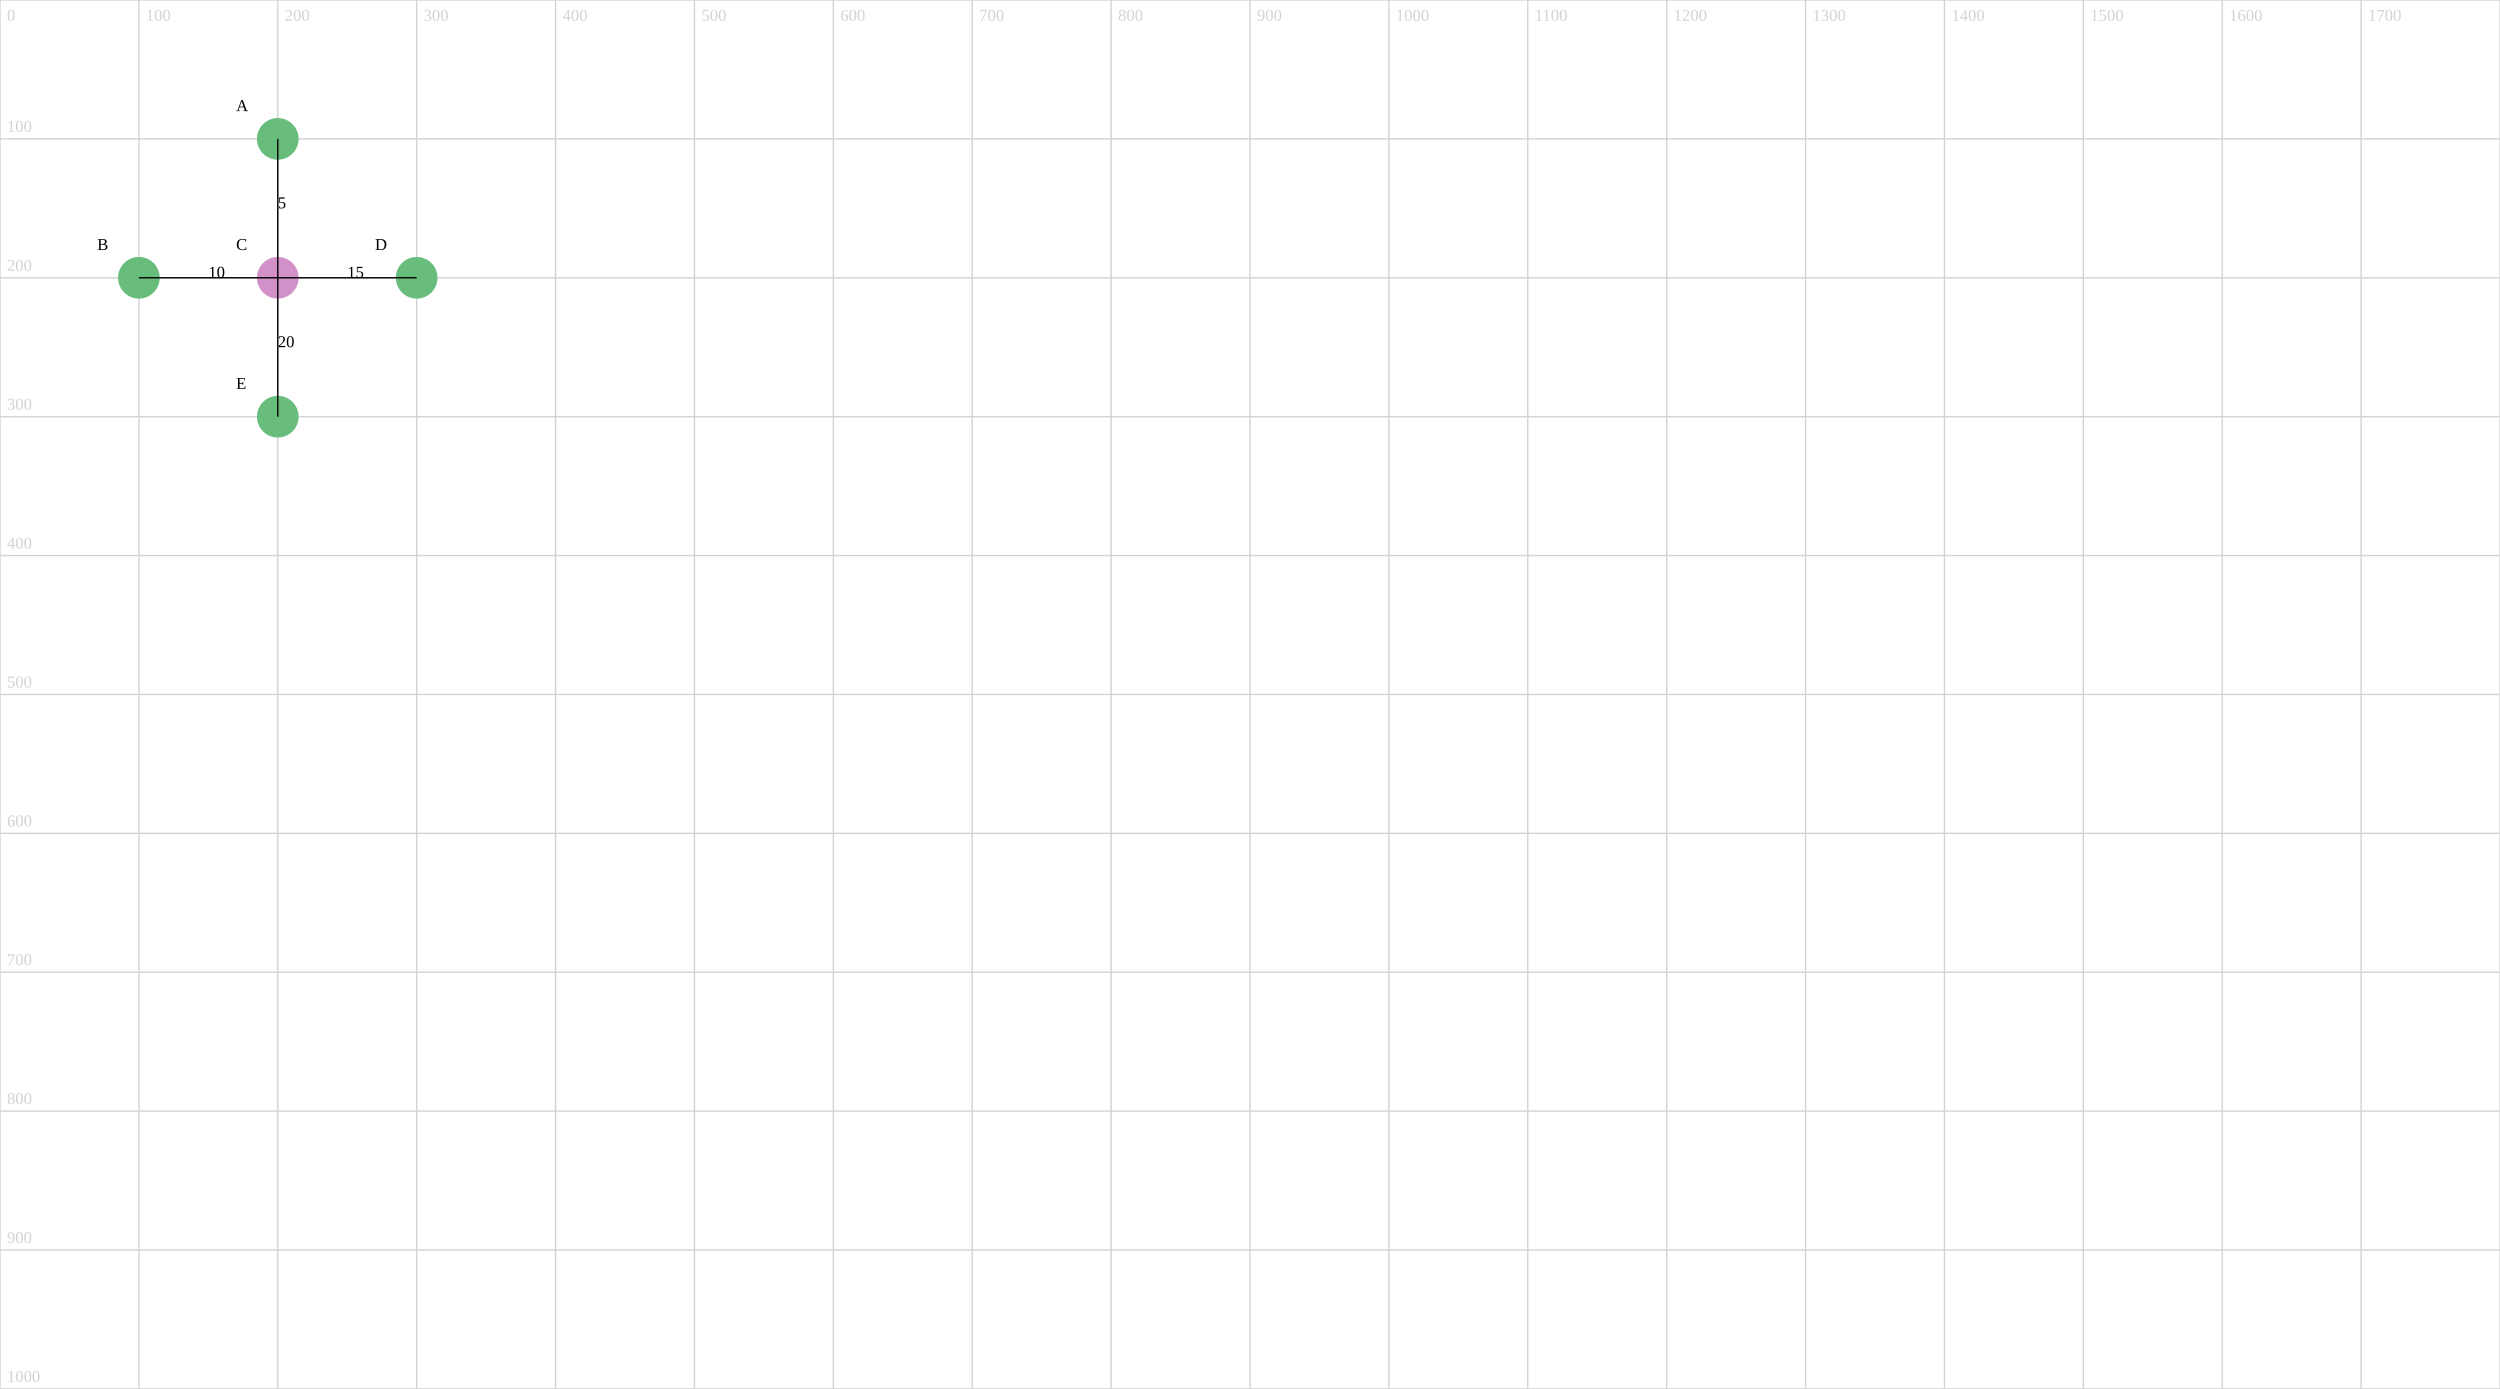
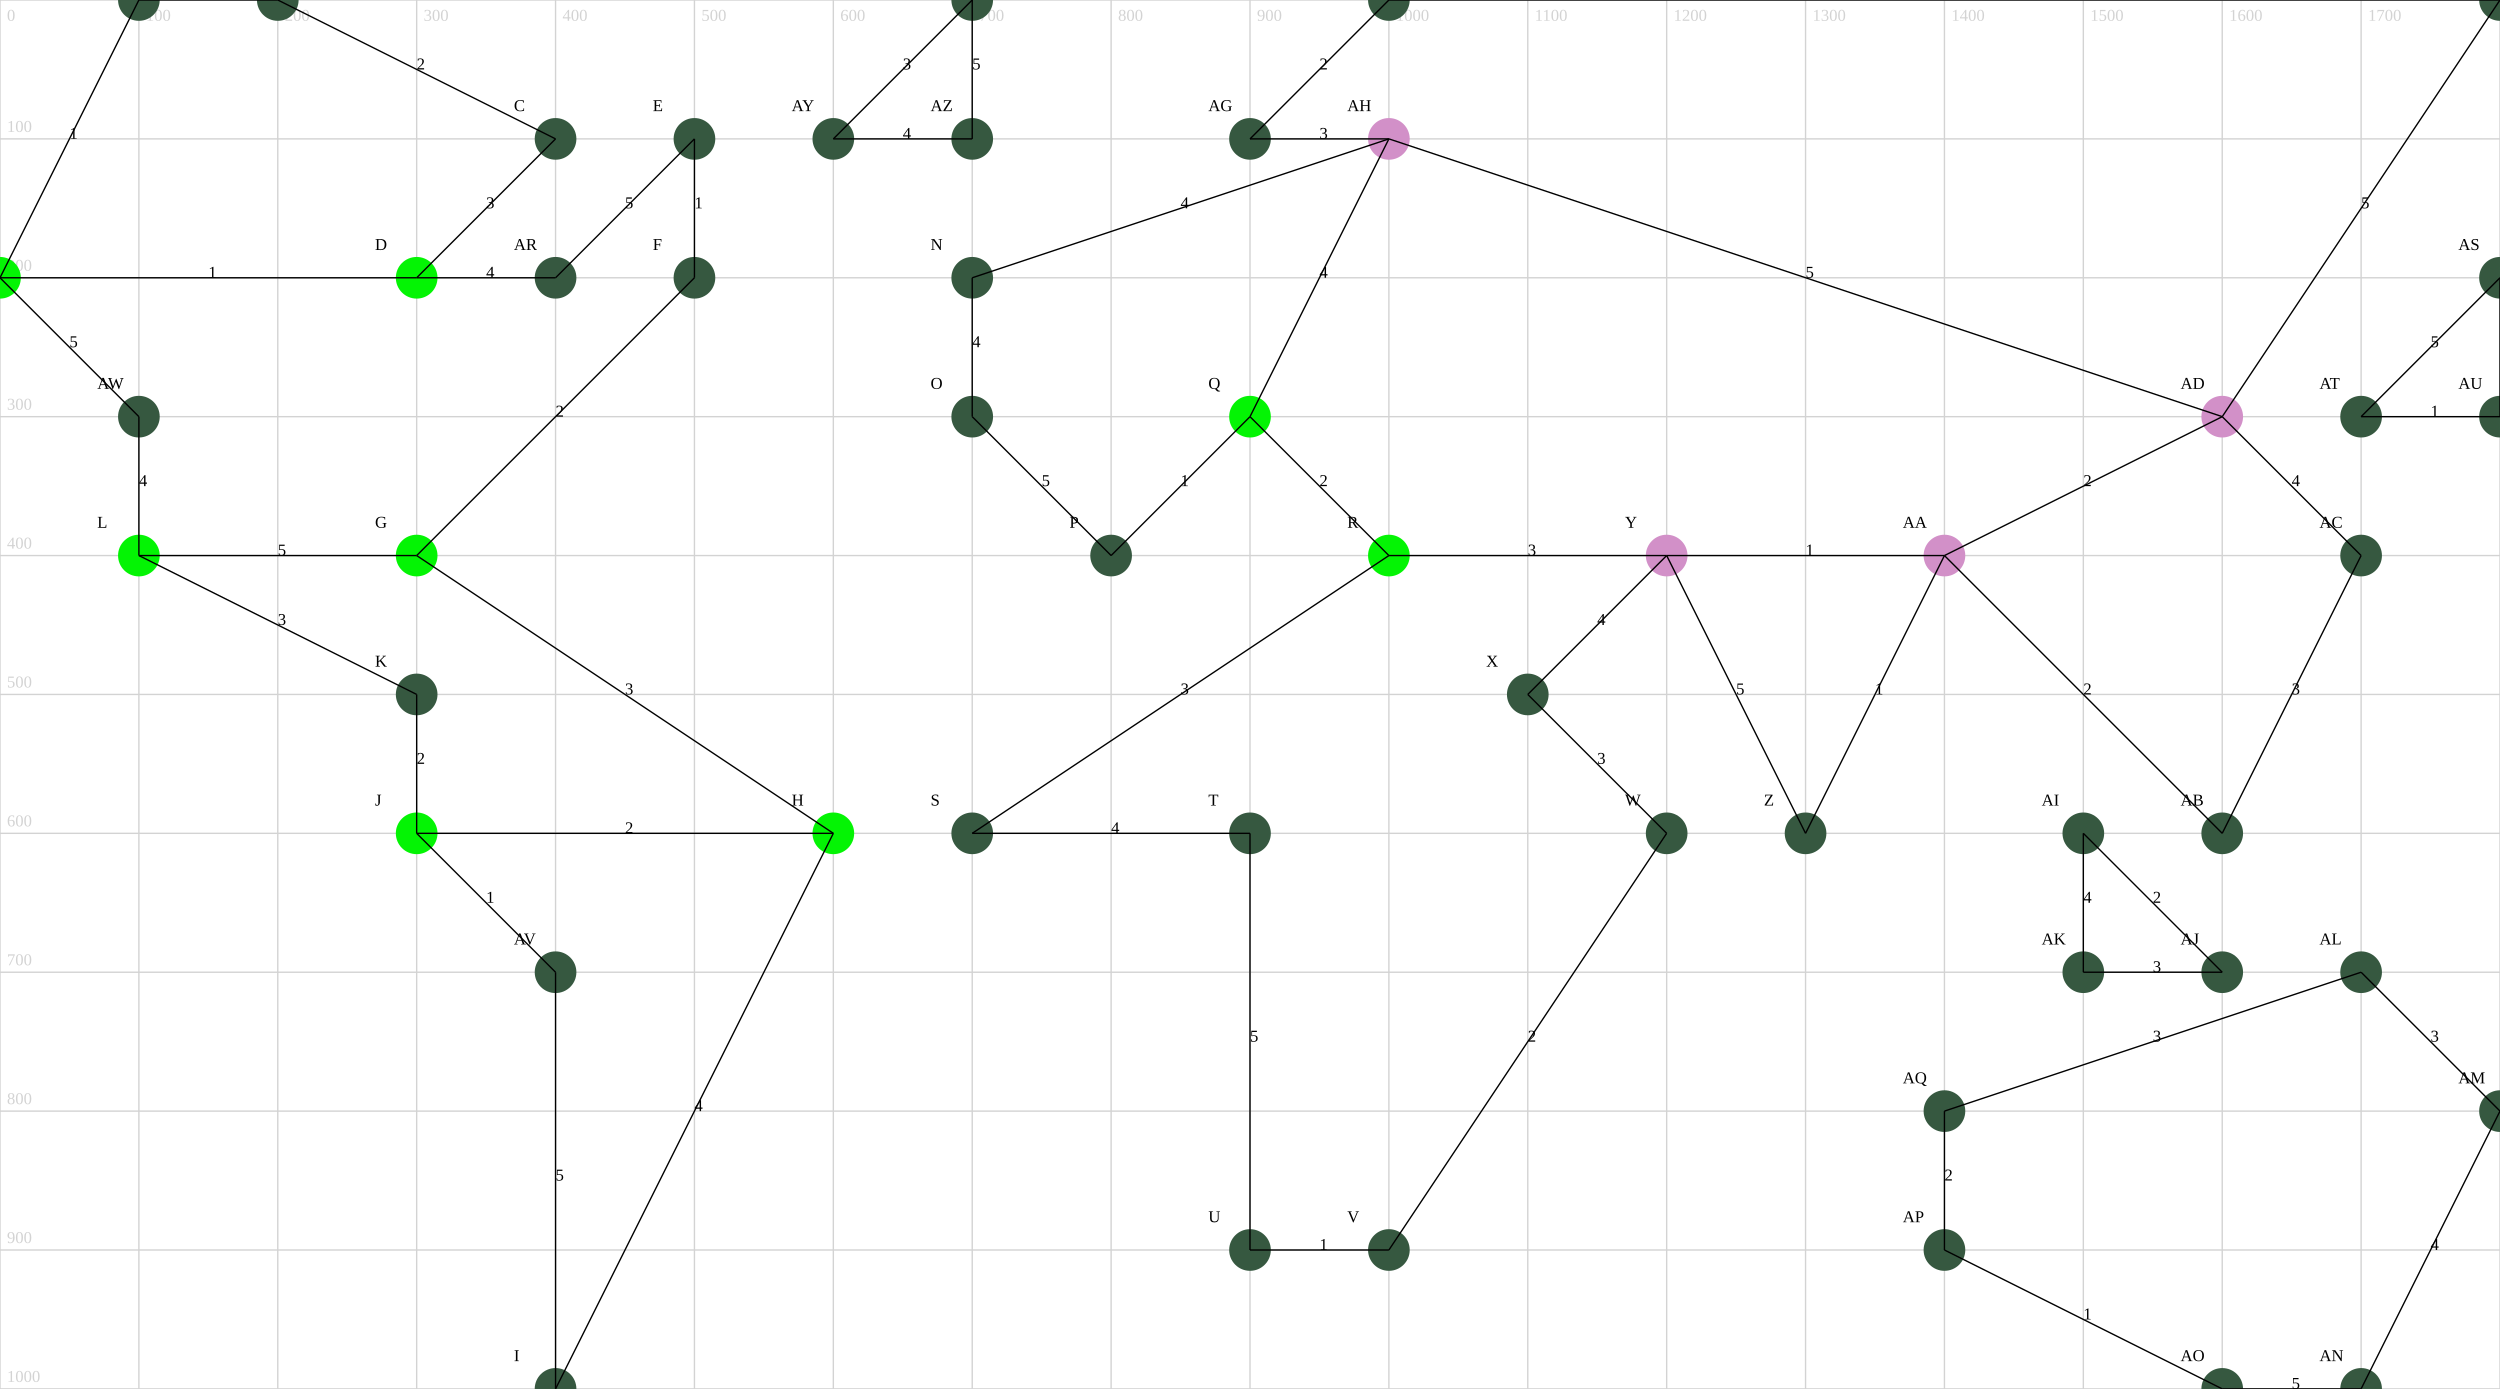
<svg xmlns="http://www.w3.org/2000/svg" version="1.1" width="1800" height="1000">
  <line x1="0" y1="0" x2="1800" y2="0" stroke="lightgrey" />
  <text x="5" y="-5" fill="lightgrey">0</text>
  <line x1="0" y1="100" x2="1800" y2="100" stroke="lightgrey" />
  <text x="5" y="95" fill="lightgrey">100</text>
  <line x1="0" y1="200" x2="1800" y2="200" stroke="lightgrey" />
  <text x="5" y="195" fill="lightgrey">200</text>
  <line x1="0" y1="300" x2="1800" y2="300" stroke="lightgrey" />
  <text x="5" y="295" fill="lightgrey">300</text>
  <line x1="0" y1="400" x2="1800" y2="400" stroke="lightgrey" />
  <text x="5" y="395" fill="lightgrey">400</text>
  <line x1="0" y1="500" x2="1800" y2="500" stroke="lightgrey" />
  <text x="5" y="495" fill="lightgrey">500</text>
  <line x1="0" y1="600" x2="1800" y2="600" stroke="lightgrey" />
  <text x="5" y="595" fill="lightgrey">600</text>
  <line x1="0" y1="700" x2="1800" y2="700" stroke="lightgrey" />
  <text x="5" y="695" fill="lightgrey">700</text>
  <line x1="0" y1="800" x2="1800" y2="800" stroke="lightgrey" />
  <text x="5" y="795" fill="lightgrey">800</text>
  <line x1="0" y1="900" x2="1800" y2="900" stroke="lightgrey" />
  <text x="5" y="895" fill="lightgrey">900</text>
  <line x1="0" y1="1000" x2="1800" y2="1000" stroke="lightgrey" />
  <text x="5" y="995" fill="lightgrey">1000</text>
  <line x1="0" y1="0" x2="0" y2="1000" stroke="lightgrey" />
  <text x="5" y="15" fill="lightgrey">0</text>
  <line x1="100" y1="0" x2="100" y2="1000" stroke="lightgrey" />
  <text x="105" y="15" fill="lightgrey">100</text>
  <line x1="200" y1="0" x2="200" y2="1000" stroke="lightgrey" />
  <text x="205" y="15" fill="lightgrey">200</text>
  <line x1="300" y1="0" x2="300" y2="1000" stroke="lightgrey" />
  <text x="305" y="15" fill="lightgrey">300</text>
  <line x1="400" y1="0" x2="400" y2="1000" stroke="lightgrey" />
  <text x="405" y="15" fill="lightgrey">400</text>
  <line x1="500" y1="0" x2="500" y2="1000" stroke="lightgrey" />
  <text x="505" y="15" fill="lightgrey">500</text>
  <line x1="600" y1="0" x2="600" y2="1000" stroke="lightgrey" />
  <text x="605" y="15" fill="lightgrey">600</text>
  <line x1="700" y1="0" x2="700" y2="1000" stroke="lightgrey" />
  <text x="705" y="15" fill="lightgrey">700</text>
  <line x1="800" y1="0" x2="800" y2="1000" stroke="lightgrey" />
  <text x="805" y="15" fill="lightgrey">800</text>
  <line x1="900" y1="0" x2="900" y2="1000" stroke="lightgrey" />
  <text x="905" y="15" fill="lightgrey">900</text>
  <line x1="1000" y1="0" x2="1000" y2="1000" stroke="lightgrey" />
  <text x="1005" y="15" fill="lightgrey">1000</text>
  <line x1="1100" y1="0" x2="1100" y2="1000" stroke="lightgrey" />
  <text x="1105" y="15" fill="lightgrey">1100</text>
  <line x1="1200" y1="0" x2="1200" y2="1000" stroke="lightgrey" />
  <text x="1205" y="15" fill="lightgrey">1200</text>
  <line x1="1300" y1="0" x2="1300" y2="1000" stroke="lightgrey" />
  <text x="1305" y="15" fill="lightgrey">1300</text>
  <line x1="1400" y1="0" x2="1400" y2="1000" stroke="lightgrey" />
  <text x="1405" y="15" fill="lightgrey">1400</text>
  <line x1="1500" y1="0" x2="1500" y2="1000" stroke="lightgrey" />
  <text x="1505" y="15" fill="lightgrey">1500</text>
  <line x1="1600" y1="0" x2="1600" y2="1000" stroke="lightgrey" />
  <text x="1605" y="15" fill="lightgrey">1600</text>
  <line x1="1700" y1="0" x2="1700" y2="1000" stroke="lightgrey" />
  <text x="1705" y="15" fill="lightgrey">1700</text>
  <line x1="1800" y1="0" x2="1800" y2="1000" stroke="lightgrey" />
  <text x="1805" y="15" fill="lightgrey">1800</text>
-   <circle cx="200" cy="100" r="15" fill="rgb(104,188,124)" />
-   <text x="170" y="80" fill="rgb(0,0,0)">A</text>
-   <circle cx="100" cy="200" r="15" fill="rgb(104,188,124)" />
-   <text x="70" y="180" fill="rgb(0,0,0)">B</text>
-   <circle cx="200" cy="200" r="15" fill="rgb(210,144,200)" />
-   <text x="170" y="180" fill="rgb(0,0,0)">C</text>
-   <circle cx="300" cy="200" r="15" fill="rgb(104,188,124)" />
+   <circle cx="100" cy="0" r="15" fill="rgb(54,88,64)" />
+   <text x="70" y="-20" fill="rgb(0,0,0)">A</text>
+   <circle cx="200" cy="0" r="15" fill="rgb(54,88,64)" />
+   <text x="170" y="-20" fill="rgb(0,0,0)">B</text>
+   <circle cx="400" cy="100" r="15" fill="rgb(54,88,64)" />
+   <text x="370" y="80" fill="rgb(0,0,0)">C</text>
+   <circle cx="300" cy="200" r="15" fill="rgb(4,244,4)" />
  <text x="270" y="180" fill="rgb(0,0,0)">D</text>
-   <circle cx="200" cy="300" r="15" fill="rgb(104,188,124)" />
-   <text x="170" y="280" fill="rgb(0,0,0)">E</text>
-   <line x1="200" y1="100" x2="200" y2="200" stroke="rgb(0,0,0)" />
-   <text x="200" y="150" fill="rgb(0,0,0)">5</text>
-   <line x1="100" y1="200" x2="200" y2="200" stroke="rgb(0,0,0)" />
-   <text x="150" y="200" fill="rgb(0,0,0)">10</text>
-   <line x1="200" y1="200" x2="300" y2="200" stroke="rgb(0,0,0)" />
-   <text x="250" y="200" fill="rgb(0,0,0)">15</text>
-   <line x1="200" y1="200" x2="200" y2="300" stroke="rgb(0,0,0)" />
-   <text x="200" y="250" fill="rgb(0,0,0)">20</text>
+   <circle cx="500" cy="100" r="15" fill="rgb(54,88,64)" />
+   <text x="470" y="80" fill="rgb(0,0,0)">E</text>
+   <circle cx="500" cy="200" r="15" fill="rgb(54,88,64)" />
+   <text x="470" y="180" fill="rgb(0,0,0)">F</text>
+   <circle cx="300" cy="400" r="15" fill="rgb(4,244,4)" />
+   <text x="270" y="380" fill="rgb(0,0,0)">G</text>
+   <circle cx="600" cy="600" r="15" fill="rgb(4,244,4)" />
+   <text x="570" y="580" fill="rgb(0,0,0)">H</text>
+   <circle cx="400" cy="1000" r="15" fill="rgb(54,88,64)" />
+   <text x="370" y="980" fill="rgb(0,0,0)">I</text>
+   <circle cx="300" cy="600" r="15" fill="rgb(4,244,4)" />
+   <text x="270" y="580" fill="rgb(0,0,0)">J</text>
+   <circle cx="300" cy="500" r="15" fill="rgb(54,88,64)" />
+   <text x="270" y="480" fill="rgb(0,0,0)">K</text>
+   <circle cx="100" cy="400" r="15" fill="rgb(4,244,4)" />
+   <text x="70" y="380" fill="rgb(0,0,0)">L</text>
+   <circle cx="0" cy="200" r="15" fill="rgb(4,244,4)" />
+   <text x="-30" y="180" fill="rgb(0,0,0)">M</text>
+   <circle cx="700" cy="200" r="15" fill="rgb(54,88,64)" />
+   <text x="670" y="180" fill="rgb(0,0,0)">N</text>
+   <circle cx="700" cy="300" r="15" fill="rgb(54,88,64)" />
+   <text x="670" y="280" fill="rgb(0,0,0)">O</text>
+   <circle cx="800" cy="400" r="15" fill="rgb(54,88,64)" />
+   <text x="770" y="380" fill="rgb(0,0,0)">P</text>
+   <circle cx="900" cy="300" r="15" fill="rgb(4,244,4)" />
+   <text x="870" y="280" fill="rgb(0,0,0)">Q</text>
+   <circle cx="1000" cy="400" r="15" fill="rgb(4,244,4)" />
+   <text x="970" y="380" fill="rgb(0,0,0)">R</text>
+   <circle cx="700" cy="600" r="15" fill="rgb(54,88,64)" />
+   <text x="670" y="580" fill="rgb(0,0,0)">S</text>
+   <circle cx="900" cy="600" r="15" fill="rgb(54,88,64)" />
+   <text x="870" y="580" fill="rgb(0,0,0)">T</text>
+   <circle cx="900" cy="900" r="15" fill="rgb(54,88,64)" />
+   <text x="870" y="880" fill="rgb(0,0,0)">U</text>
+   <circle cx="1000" cy="900" r="15" fill="rgb(54,88,64)" />
+   <text x="970" y="880" fill="rgb(0,0,0)">V</text>
+   <circle cx="1200" cy="600" r="15" fill="rgb(54,88,64)" />
+   <text x="1170" y="580" fill="rgb(0,0,0)">W</text>
+   <circle cx="1100" cy="500" r="15" fill="rgb(54,88,64)" />
+   <text x="1070" y="480" fill="rgb(0,0,0)">X</text>
+   <circle cx="1200" cy="400" r="15" fill="rgb(210,144,200)" />
+   <text x="1170" y="380" fill="rgb(0,0,0)">Y</text>
+   <circle cx="1300" cy="600" r="15" fill="rgb(54,88,64)" />
+   <text x="1270" y="580" fill="rgb(0,0,0)">Z</text>
+   <circle cx="1400" cy="400" r="15" fill="rgb(210,144,200)" />
+   <text x="1370" y="380" fill="rgb(0,0,0)">AA</text>
+   <circle cx="1600" cy="600" r="15" fill="rgb(54,88,64)" />
+   <text x="1570" y="580" fill="rgb(0,0,0)">AB</text>
+   <circle cx="1700" cy="400" r="15" fill="rgb(54,88,64)" />
+   <text x="1670" y="380" fill="rgb(0,0,0)">AC</text>
+   <circle cx="1600" cy="300" r="15" fill="rgb(210,144,200)" />
+   <text x="1570" y="280" fill="rgb(0,0,0)">AD</text>
+   <circle cx="1800" cy="0" r="15" fill="rgb(54,88,64)" />
+   <text x="1770" y="-20" fill="rgb(0,0,0)">AE</text>
+   <circle cx="1000" cy="0" r="15" fill="rgb(54,88,64)" />
+   <text x="970" y="-20" fill="rgb(0,0,0)">AF</text>
+   <circle cx="900" cy="100" r="15" fill="rgb(54,88,64)" />
+   <text x="870" y="80" fill="rgb(0,0,0)">AG</text>
+   <circle cx="1000" cy="100" r="15" fill="rgb(210,144,200)" />
+   <text x="970" y="80" fill="rgb(0,0,0)">AH</text>
+   <circle cx="1500" cy="600" r="15" fill="rgb(54,88,64)" />
+   <text x="1470" y="580" fill="rgb(0,0,0)">AI</text>
+   <circle cx="1600" cy="700" r="15" fill="rgb(54,88,64)" />
+   <text x="1570" y="680" fill="rgb(0,0,0)">AJ</text>
+   <circle cx="1500" cy="700" r="15" fill="rgb(54,88,64)" />
+   <text x="1470" y="680" fill="rgb(0,0,0)">AK</text>
+   <circle cx="1700" cy="700" r="15" fill="rgb(54,88,64)" />
+   <text x="1670" y="680" fill="rgb(0,0,0)">AL</text>
+   <circle cx="1800" cy="800" r="15" fill="rgb(54,88,64)" />
+   <text x="1770" y="780" fill="rgb(0,0,0)">AM</text>
+   <circle cx="1700" cy="1000" r="15" fill="rgb(54,88,64)" />
+   <text x="1670" y="980" fill="rgb(0,0,0)">AN</text>
+   <circle cx="1600" cy="1000" r="15" fill="rgb(54,88,64)" />
+   <text x="1570" y="980" fill="rgb(0,0,0)">AO</text>
+   <circle cx="1400" cy="900" r="15" fill="rgb(54,88,64)" />
+   <text x="1370" y="880" fill="rgb(0,0,0)">AP</text>
+   <circle cx="1400" cy="800" r="15" fill="rgb(54,88,64)" />
+   <text x="1370" y="780" fill="rgb(0,0,0)">AQ</text>
+   <circle cx="400" cy="200" r="15" fill="rgb(54,88,64)" />
+   <text x="370" y="180" fill="rgb(0,0,0)">AR</text>
+   <circle cx="1800" cy="200" r="15" fill="rgb(54,88,64)" />
+   <text x="1770" y="180" fill="rgb(0,0,0)">AS</text>
+   <circle cx="1700" cy="300" r="15" fill="rgb(54,88,64)" />
+   <text x="1670" y="280" fill="rgb(0,0,0)">AT</text>
+   <circle cx="1800" cy="300" r="15" fill="rgb(54,88,64)" />
+   <text x="1770" y="280" fill="rgb(0,0,0)">AU</text>
+   <circle cx="400" cy="700" r="15" fill="rgb(54,88,64)" />
+   <text x="370" y="680" fill="rgb(0,0,0)">AV</text>
+   <circle cx="100" cy="300" r="15" fill="rgb(54,88,64)" />
+   <text x="70" y="280" fill="rgb(0,0,0)">AW</text>
+   <circle cx="700" cy="0" r="15" fill="rgb(54,88,64)" />
+   <text x="670" y="-20" fill="rgb(0,0,0)">AX</text>
+   <circle cx="600" cy="100" r="15" fill="rgb(54,88,64)" />
+   <text x="570" y="80" fill="rgb(0,0,0)">AY</text>
+   <circle cx="700" cy="100" r="15" fill="rgb(54,88,64)" />
+   <text x="670" y="80" fill="rgb(0,0,0)">AZ</text>
+   <line x1="100" y1="0" x2="200" y2="0" stroke="rgb(0,0,0)" />
+   <text x="150" y="0" fill="rgb(0,0,0)">1</text>
+   <line x1="200" y1="0" x2="400" y2="100" stroke="rgb(0,0,0)" />
+   <text x="300" y="50" fill="rgb(0,0,0)">2</text>
+   <line x1="400" y1="100" x2="300" y2="200" stroke="rgb(0,0,0)" />
+   <text x="350" y="150" fill="rgb(0,0,0)">3</text>
+   <line x1="300" y1="200" x2="400" y2="200" stroke="rgb(0,0,0)" />
+   <text x="350" y="200" fill="rgb(0,0,0)">4</text>
+   <line x1="400" y1="200" x2="500" y2="100" stroke="rgb(0,0,0)" />
+   <text x="450" y="150" fill="rgb(0,0,0)">5</text>
+   <line x1="500" y1="100" x2="500" y2="200" stroke="rgb(0,0,0)" />
+   <text x="500" y="150" fill="rgb(0,0,0)">1</text>
+   <line x1="500" y1="200" x2="300" y2="400" stroke="rgb(0,0,0)" />
+   <text x="400" y="300" fill="rgb(0,0,0)">2</text>
+   <line x1="300" y1="400" x2="600" y2="600" stroke="rgb(0,0,0)" />
+   <text x="450" y="500" fill="rgb(0,0,0)">3</text>
+   <line x1="600" y1="600" x2="400" y2="1000" stroke="rgb(0,0,0)" />
+   <text x="500" y="800" fill="rgb(0,0,0)">4</text>
+   <line x1="400" y1="1000" x2="400" y2="700" stroke="rgb(0,0,0)" />
+   <text x="400" y="850" fill="rgb(0,0,0)">5</text>
+   <line x1="400" y1="700" x2="300" y2="600" stroke="rgb(0,0,0)" />
+   <text x="350" y="650" fill="rgb(0,0,0)">1</text>
+   <line x1="300" y1="600" x2="300" y2="500" stroke="rgb(0,0,0)" />
+   <text x="300" y="550" fill="rgb(0,0,0)">2</text>
+   <line x1="300" y1="500" x2="100" y2="400" stroke="rgb(0,0,0)" />
+   <text x="200" y="450" fill="rgb(0,0,0)">3</text>
+   <line x1="100" y1="400" x2="100" y2="300" stroke="rgb(0,0,0)" />
+   <text x="100" y="350" fill="rgb(0,0,0)">4</text>
+   <line x1="100" y1="300" x2="0" y2="200" stroke="rgb(0,0,0)" />
+   <text x="50" y="250" fill="rgb(0,0,0)">5</text>
+   <line x1="0" y1="200" x2="100" y2="0" stroke="rgb(0,0,0)" />
+   <text x="50" y="100" fill="rgb(0,0,0)">1</text>
+   <line x1="1500" y1="600" x2="1600" y2="700" stroke="rgb(0,0,0)" />
+   <text x="1550" y="650" fill="rgb(0,0,0)">2</text>
+   <line x1="1600" y1="700" x2="1500" y2="700" stroke="rgb(0,0,0)" />
+   <text x="1550" y="700" fill="rgb(0,0,0)">3</text>
+   <line x1="1500" y1="600" x2="1500" y2="700" stroke="rgb(0,0,0)" />
+   <text x="1500" y="650" fill="rgb(0,0,0)">4</text>
+   <line x1="1800" y1="200" x2="1700" y2="300" stroke="rgb(0,0,0)" />
+   <text x="1750" y="250" fill="rgb(0,0,0)">5</text>
+   <line x1="1700" y1="300" x2="1800" y2="300" stroke="rgb(0,0,0)" />
+   <text x="1750" y="300" fill="rgb(0,0,0)">1</text>
+   <line x1="1800" y1="200" x2="1800" y2="300" stroke="rgb(0,0,0)" />
+   <text x="1800" y="250" fill="rgb(0,0,0)">2</text>
+   <line x1="1700" y1="700" x2="1800" y2="800" stroke="rgb(0,0,0)" />
+   <text x="1750" y="750" fill="rgb(0,0,0)">3</text>
+   <line x1="1800" y1="800" x2="1700" y2="1000" stroke="rgb(0,0,0)" />
+   <text x="1750" y="900" fill="rgb(0,0,0)">4</text>
+   <line x1="1700" y1="1000" x2="1600" y2="1000" stroke="rgb(0,0,0)" />
+   <text x="1650" y="1000" fill="rgb(0,0,0)">5</text>
+   <line x1="1600" y1="1000" x2="1400" y2="900" stroke="rgb(0,0,0)" />
+   <text x="1500" y="950" fill="rgb(0,0,0)">1</text>
+   <line x1="1400" y1="900" x2="1400" y2="800" stroke="rgb(0,0,0)" />
+   <text x="1400" y="850" fill="rgb(0,0,0)">2</text>
+   <line x1="1400" y1="800" x2="1700" y2="700" stroke="rgb(0,0,0)" />
+   <text x="1550" y="750" fill="rgb(0,0,0)">3</text>
+   <line x1="700" y1="200" x2="700" y2="300" stroke="rgb(0,0,0)" />
+   <text x="700" y="250" fill="rgb(0,0,0)">4</text>
+   <line x1="700" y1="300" x2="800" y2="400" stroke="rgb(0,0,0)" />
+   <text x="750" y="350" fill="rgb(0,0,0)">5</text>
+   <line x1="800" y1="400" x2="900" y2="300" stroke="rgb(0,0,0)" />
+   <text x="850" y="350" fill="rgb(0,0,0)">1</text>
+   <line x1="900" y1="300" x2="1000" y2="400" stroke="rgb(0,0,0)" />
+   <text x="950" y="350" fill="rgb(0,0,0)">2</text>
+   <line x1="1000" y1="400" x2="700" y2="600" stroke="rgb(0,0,0)" />
+   <text x="850" y="500" fill="rgb(0,0,0)">3</text>
+   <line x1="700" y1="600" x2="900" y2="600" stroke="rgb(0,0,0)" />
+   <text x="800" y="600" fill="rgb(0,0,0)">4</text>
+   <line x1="900" y1="600" x2="900" y2="900" stroke="rgb(0,0,0)" />
+   <text x="900" y="750" fill="rgb(0,0,0)">5</text>
+   <line x1="900" y1="900" x2="1000" y2="900" stroke="rgb(0,0,0)" />
+   <text x="950" y="900" fill="rgb(0,0,0)">1</text>
+   <line x1="1000" y1="900" x2="1200" y2="600" stroke="rgb(0,0,0)" />
+   <text x="1100" y="750" fill="rgb(0,0,0)">2</text>
+   <line x1="1200" y1="600" x2="1100" y2="500" stroke="rgb(0,0,0)" />
+   <text x="1150" y="550" fill="rgb(0,0,0)">3</text>
+   <line x1="1100" y1="500" x2="1200" y2="400" stroke="rgb(0,0,0)" />
+   <text x="1150" y="450" fill="rgb(0,0,0)">4</text>
+   <line x1="1200" y1="400" x2="1300" y2="600" stroke="rgb(0,0,0)" />
+   <text x="1250" y="500" fill="rgb(0,0,0)">5</text>
+   <line x1="1300" y1="600" x2="1400" y2="400" stroke="rgb(0,0,0)" />
+   <text x="1350" y="500" fill="rgb(0,0,0)">1</text>
+   <line x1="1400" y1="400" x2="1600" y2="600" stroke="rgb(0,0,0)" />
+   <text x="1500" y="500" fill="rgb(0,0,0)">2</text>
+   <line x1="1600" y1="600" x2="1700" y2="400" stroke="rgb(0,0,0)" />
+   <text x="1650" y="500" fill="rgb(0,0,0)">3</text>
+   <line x1="1700" y1="400" x2="1600" y2="300" stroke="rgb(0,0,0)" />
+   <text x="1650" y="350" fill="rgb(0,0,0)">4</text>
+   <line x1="1600" y1="300" x2="1800" y2="0" stroke="rgb(0,0,0)" />
+   <text x="1700" y="150" fill="rgb(0,0,0)">5</text>
+   <line x1="1800" y1="0" x2="1000" y2="0" stroke="rgb(0,0,0)" />
+   <text x="1400" y="0" fill="rgb(0,0,0)">1</text>
+   <line x1="1000" y1="0" x2="900" y2="100" stroke="rgb(0,0,0)" />
+   <text x="950" y="50" fill="rgb(0,0,0)">2</text>
+   <line x1="900" y1="100" x2="1000" y2="100" stroke="rgb(0,0,0)" />
+   <text x="950" y="100" fill="rgb(0,0,0)">3</text>
+   <line x1="1000" y1="100" x2="700" y2="200" stroke="rgb(0,0,0)" />
+   <text x="850" y="150" fill="rgb(0,0,0)">4</text>
+   <line x1="100" y1="400" x2="300" y2="400" stroke="rgb(0,0,0)" />
+   <text x="200" y="400" fill="rgb(0,0,0)">5</text>
+   <line x1="300" y1="200" x2="0" y2="200" stroke="rgb(0,0,0)" />
+   <text x="150" y="200" fill="rgb(0,0,0)">1</text>
+   <line x1="300" y1="600" x2="600" y2="600" stroke="rgb(0,0,0)" />
+   <text x="450" y="600" fill="rgb(0,0,0)">2</text>
+   <line x1="1000" y1="400" x2="1200" y2="400" stroke="rgb(0,0,0)" />
+   <text x="1100" y="400" fill="rgb(0,0,0)">3</text>
+   <line x1="900" y1="300" x2="1000" y2="100" stroke="rgb(0,0,0)" />
+   <text x="950" y="200" fill="rgb(0,0,0)">4</text>
+   <line x1="1000" y1="100" x2="1600" y2="300" stroke="rgb(0,0,0)" />
+   <text x="1300" y="200" fill="rgb(0,0,0)">5</text>
+   <line x1="1200" y1="400" x2="1400" y2="400" stroke="rgb(0,0,0)" />
+   <text x="1300" y="400" fill="rgb(0,0,0)">1</text>
+   <line x1="1400" y1="400" x2="1600" y2="300" stroke="rgb(0,0,0)" />
+   <text x="1500" y="350" fill="rgb(0,0,0)">2</text>
+   <line x1="700" y1="0" x2="600" y2="100" stroke="rgb(0,0,0)" />
+   <text x="650" y="50" fill="rgb(0,0,0)">3</text>
+   <line x1="600" y1="100" x2="700" y2="100" stroke="rgb(0,0,0)" />
+   <text x="650" y="100" fill="rgb(0,0,0)">4</text>
+   <line x1="700" y1="100" x2="700" y2="0" stroke="rgb(0,0,0)" />
+   <text x="700" y="50" fill="rgb(0,0,0)">5</text>
</svg>
